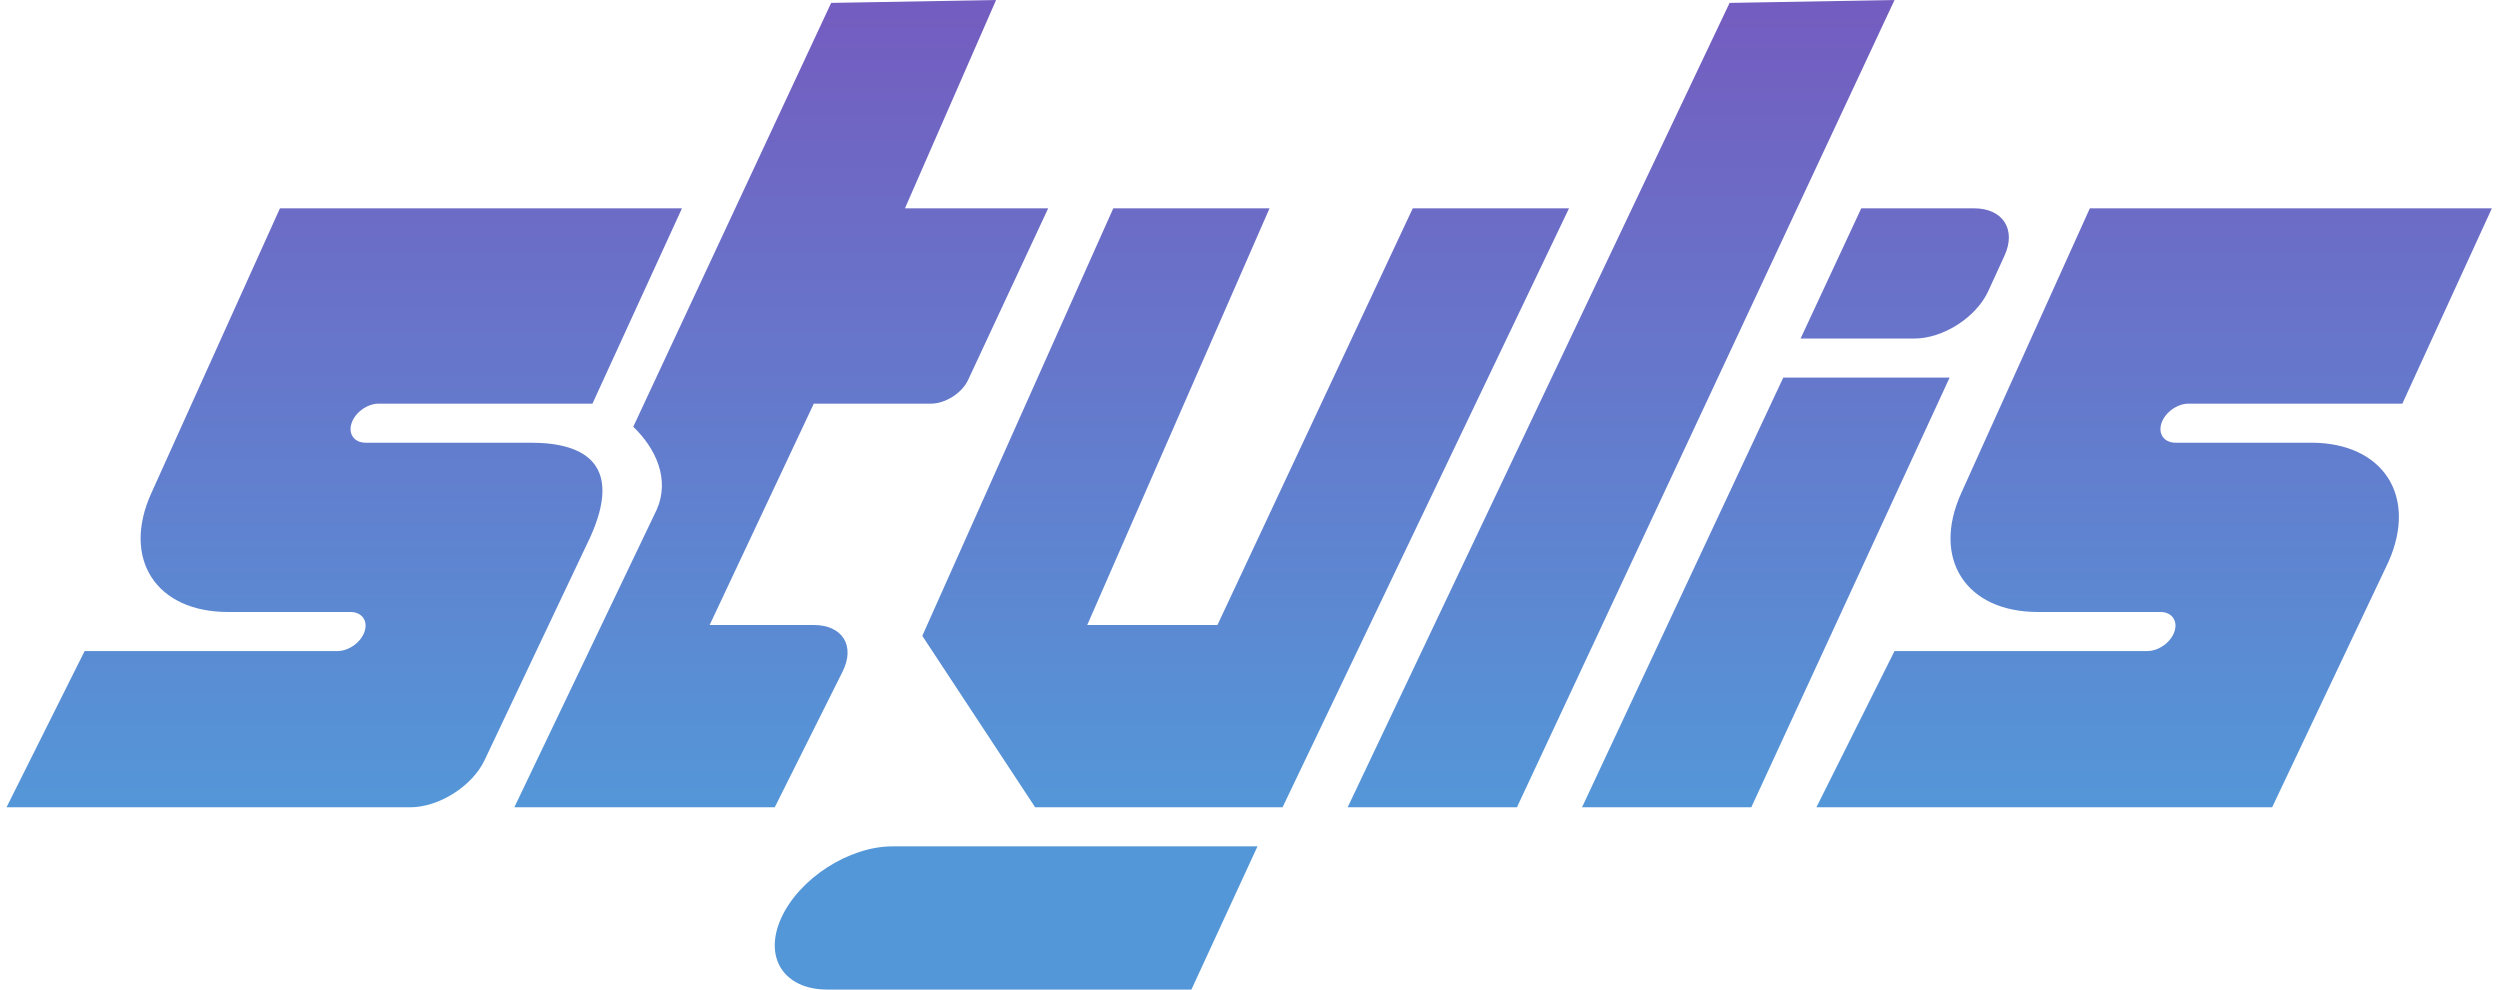
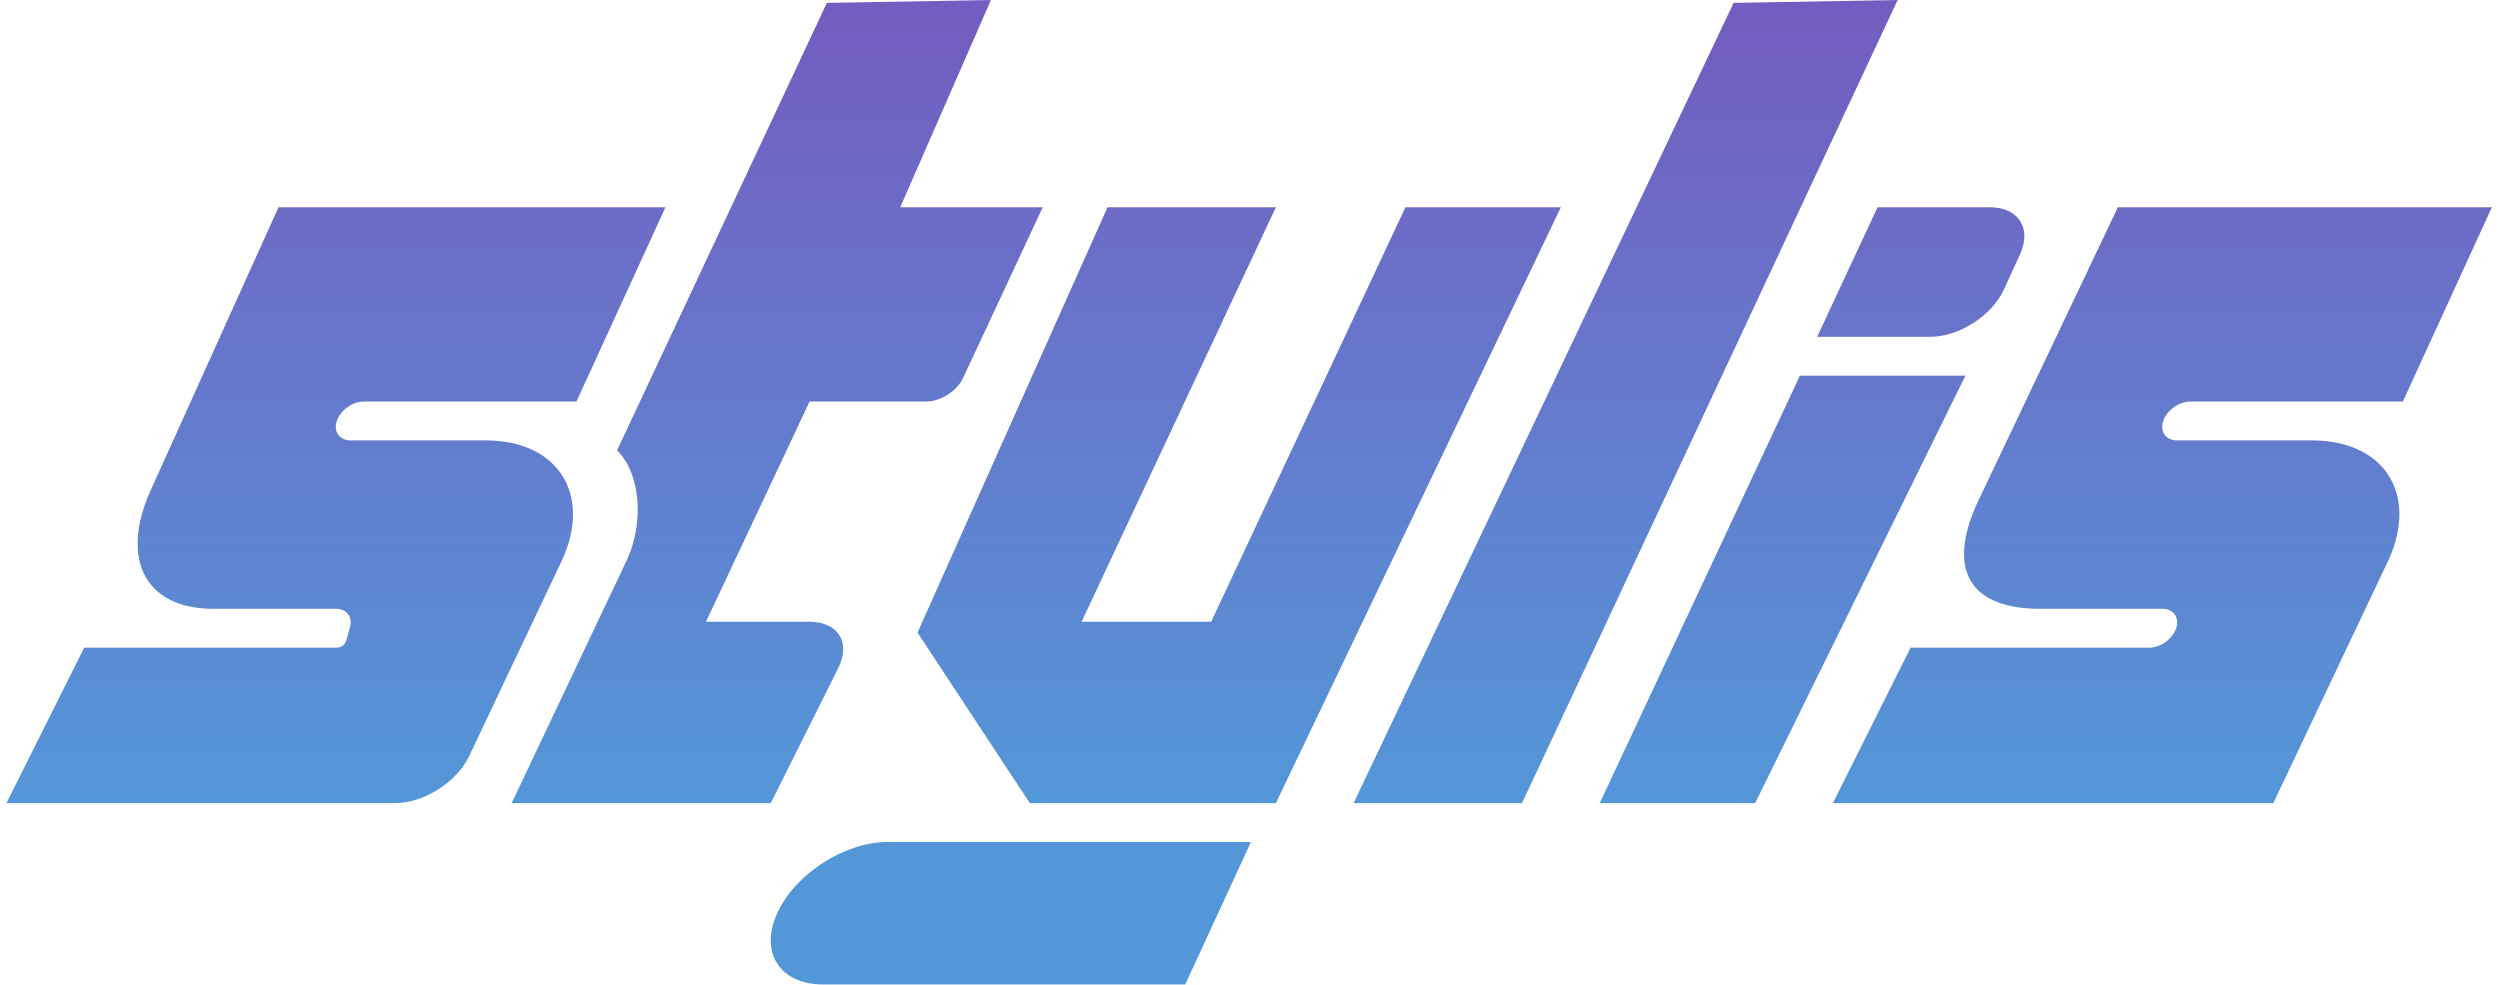
- <svg xmlns="http://www.w3.org/2000/svg" viewBox="0 0 192 76" version="1.1" xml:space="preserve" x="0px" y="0px" width="192px" height="76px" background-color="#ffffff00">
+ <svg xmlns="http://www.w3.org/2000/svg" viewBox="0 0 193 76" version="1.1" xml:space="preserve" x="0px" y="0px" width="193px" height="76px" background-color="#ffffff00">
  <defs>
-     <linearGradient id="gradient1" x1="48.199%" y1="1.316%" x2="48.199%" y2="81.579%">
+     <linearGradient id="gradient1" x1="47.948%" y1="1.316%" x2="47.948%" y2="81.579%">
      <stop stop-color="#745dc0" stop-opacity="1" offset="0%" />
      <stop stop-color="#5497d8" stop-opacity="1" offset="100%" />
    </linearGradient>
  </defs>
-   <path d="M83.5 65L79.5 65 68.541 65C65.205 65 61.381 67.462 60 70.5 58.619 73.538 60.205 76 63.541 76L91.5 76 96.575 65 83.5 65ZM85.5 16L70.833 48.833 79.5 62 98.5 62 120.5 16 108.5 16 93.5 48 83.5 48 97.5 16 85.5 16ZM139.5 62L174.5 62 183.439 43.138C185.682 38.091 183.023 34 177.5 34L167.081 34C166.208 34 165.724 33.328 166 32.5 166.276 31.672 167.208 31 168.081 31L184.5 31 191.375 16 160.5 16 150.616 37.886C148.343 42.92 150.977 47 156.5 47L165.919 47C166.792 47 167.276 47.672 167 48.5 166.724 49.328 165.792 50 164.919 50L145.5 50 139.5 62ZM136.955 29L121.5 62 134.5 62 149.73 29 136.955 29ZM142.945 16L138.285 26 147.025 26C149.234 26 151.772 24.372 152.694 22.365L153.946 19.635C154.868 17.628 153.824 16 151.615 16L142.945 16ZM0.5 62L31.5 62C33.709 62 36.267 60.382 37.213 58.385L45.343 41.229C47.75 35.875 45.188 34 40.769 34L28.081 34C27.208 34 26.724 33.328 27 32.5 27.276 31.672 28.208 31 29.081 31L45.5 31 52.375 16 21.5 16 11.616 37.886C9.343 42.92 11.977 47 17.5 47L26.919 47C27.792 47 28.276 47.672 28 48.5 27.724 49.328 26.792 50 25.919 50L6.5 50 0.5 62ZM132.833 0.223L103.5 62 116.5 62 145.5 0 132.833 0.223ZM63.833 0.223L48.635 32.775C50.367 34.439 51.466 36.8 50.439 39.138L39.5 62 59.5 62 64.711 51.578C65.699 49.602 64.709 48 62.5 48L54.5 48 62.5 31 71.5 31C72.605 31 73.879 30.189 74.346 29.188L80.5 16 69.5 16 76.5 0 63.833 0.223Z" stroke="#ffffff00" stroke-width="1" fill="url(#gradient1)" />
+   <path d="M83.5 65L79.5 65 68.541 65C65.205 65 61.381 67.462 60 70.5 58.619 73.538 60.205 76 63.541 76L91.5 76 96.575 65 83.5 65ZM85.5 16L70.833 48.833 79.5 62 98.5 62 120.5 16 108.5 16 93.5 48 83.5 48 98.5 16 85.5 16ZM141.5 62L175.5 62 184.439 43.138C186.682 38.091 184.023 34 178.5 34L168.081 34C167.208 34 166.724 33.328 167 32.5 167.276 31.672 168.208 31 169.081 31L185.5 31 192.375 16 163.5 16 152.616 38.886C150.343 43.92 151.977 47 157.5 47L166.919 47C167.792 47 168.276 47.672 168 48.5 167.724 49.328 166.792 50 165.919 50L147.5 50 141.5 62ZM138.955 29L123.5 62 135.5 62 151.73 29 138.955 29ZM144.945 16L140.285 26 149.025 26C151.234 26 153.772 24.372 154.694 22.365L155.946 19.635C156.868 17.628 155.824 16 153.615 16L144.945 16ZM0.5 62L30.5 62C32.709 62 35.267 60.382 36.213 58.385L43.439 43.138C45.682 38.091 43.023 34 37.5 34L27.081 34C26.208 34 25.724 33.328 26 32.5 26.276 31.672 27.208 31 28.081 31L44.5 31 51.375 16 21.5 16 11.616 37.886C9.343 42.92 10.977 47 16.5 47L25.919 47C26.792 47 27.276 47.672 27 48.5 26.724 49.328 26.792 50 25.919 50L6.5 50 0.5 62ZM133.833 0.223L104.5 62 117.5 62 146.5 0 133.833 0.223ZM63.833 0.223L47.635 34.775C49.367 36.439 49.781 40.118 48.439 43.138L39.5 62 59.5 62 64.711 51.578C65.699 49.602 64.709 48 62.5 48L54.5 48 62.5 31 71.5 31C72.605 31 73.879 30.189 74.346 29.188L80.5 16 69.5 16 76.5 0 63.833 0.223Z" stroke="#ffffff00" stroke-width="1" fill="url(#gradient1)" />
</svg>
